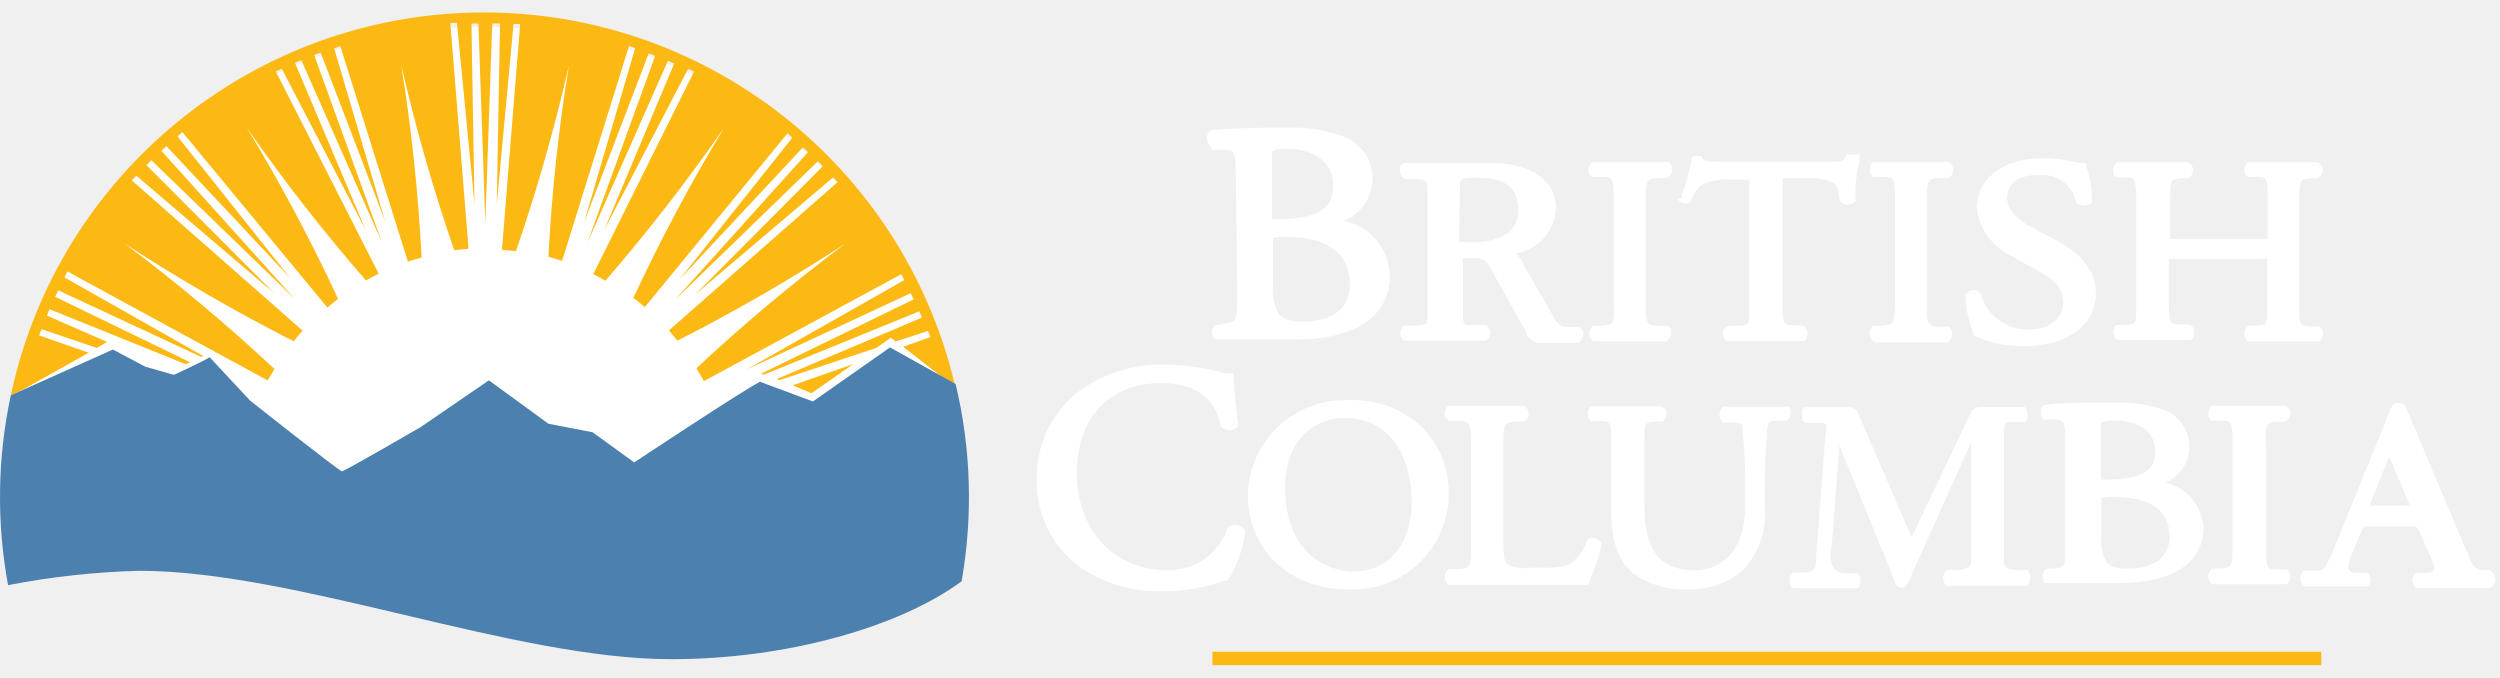
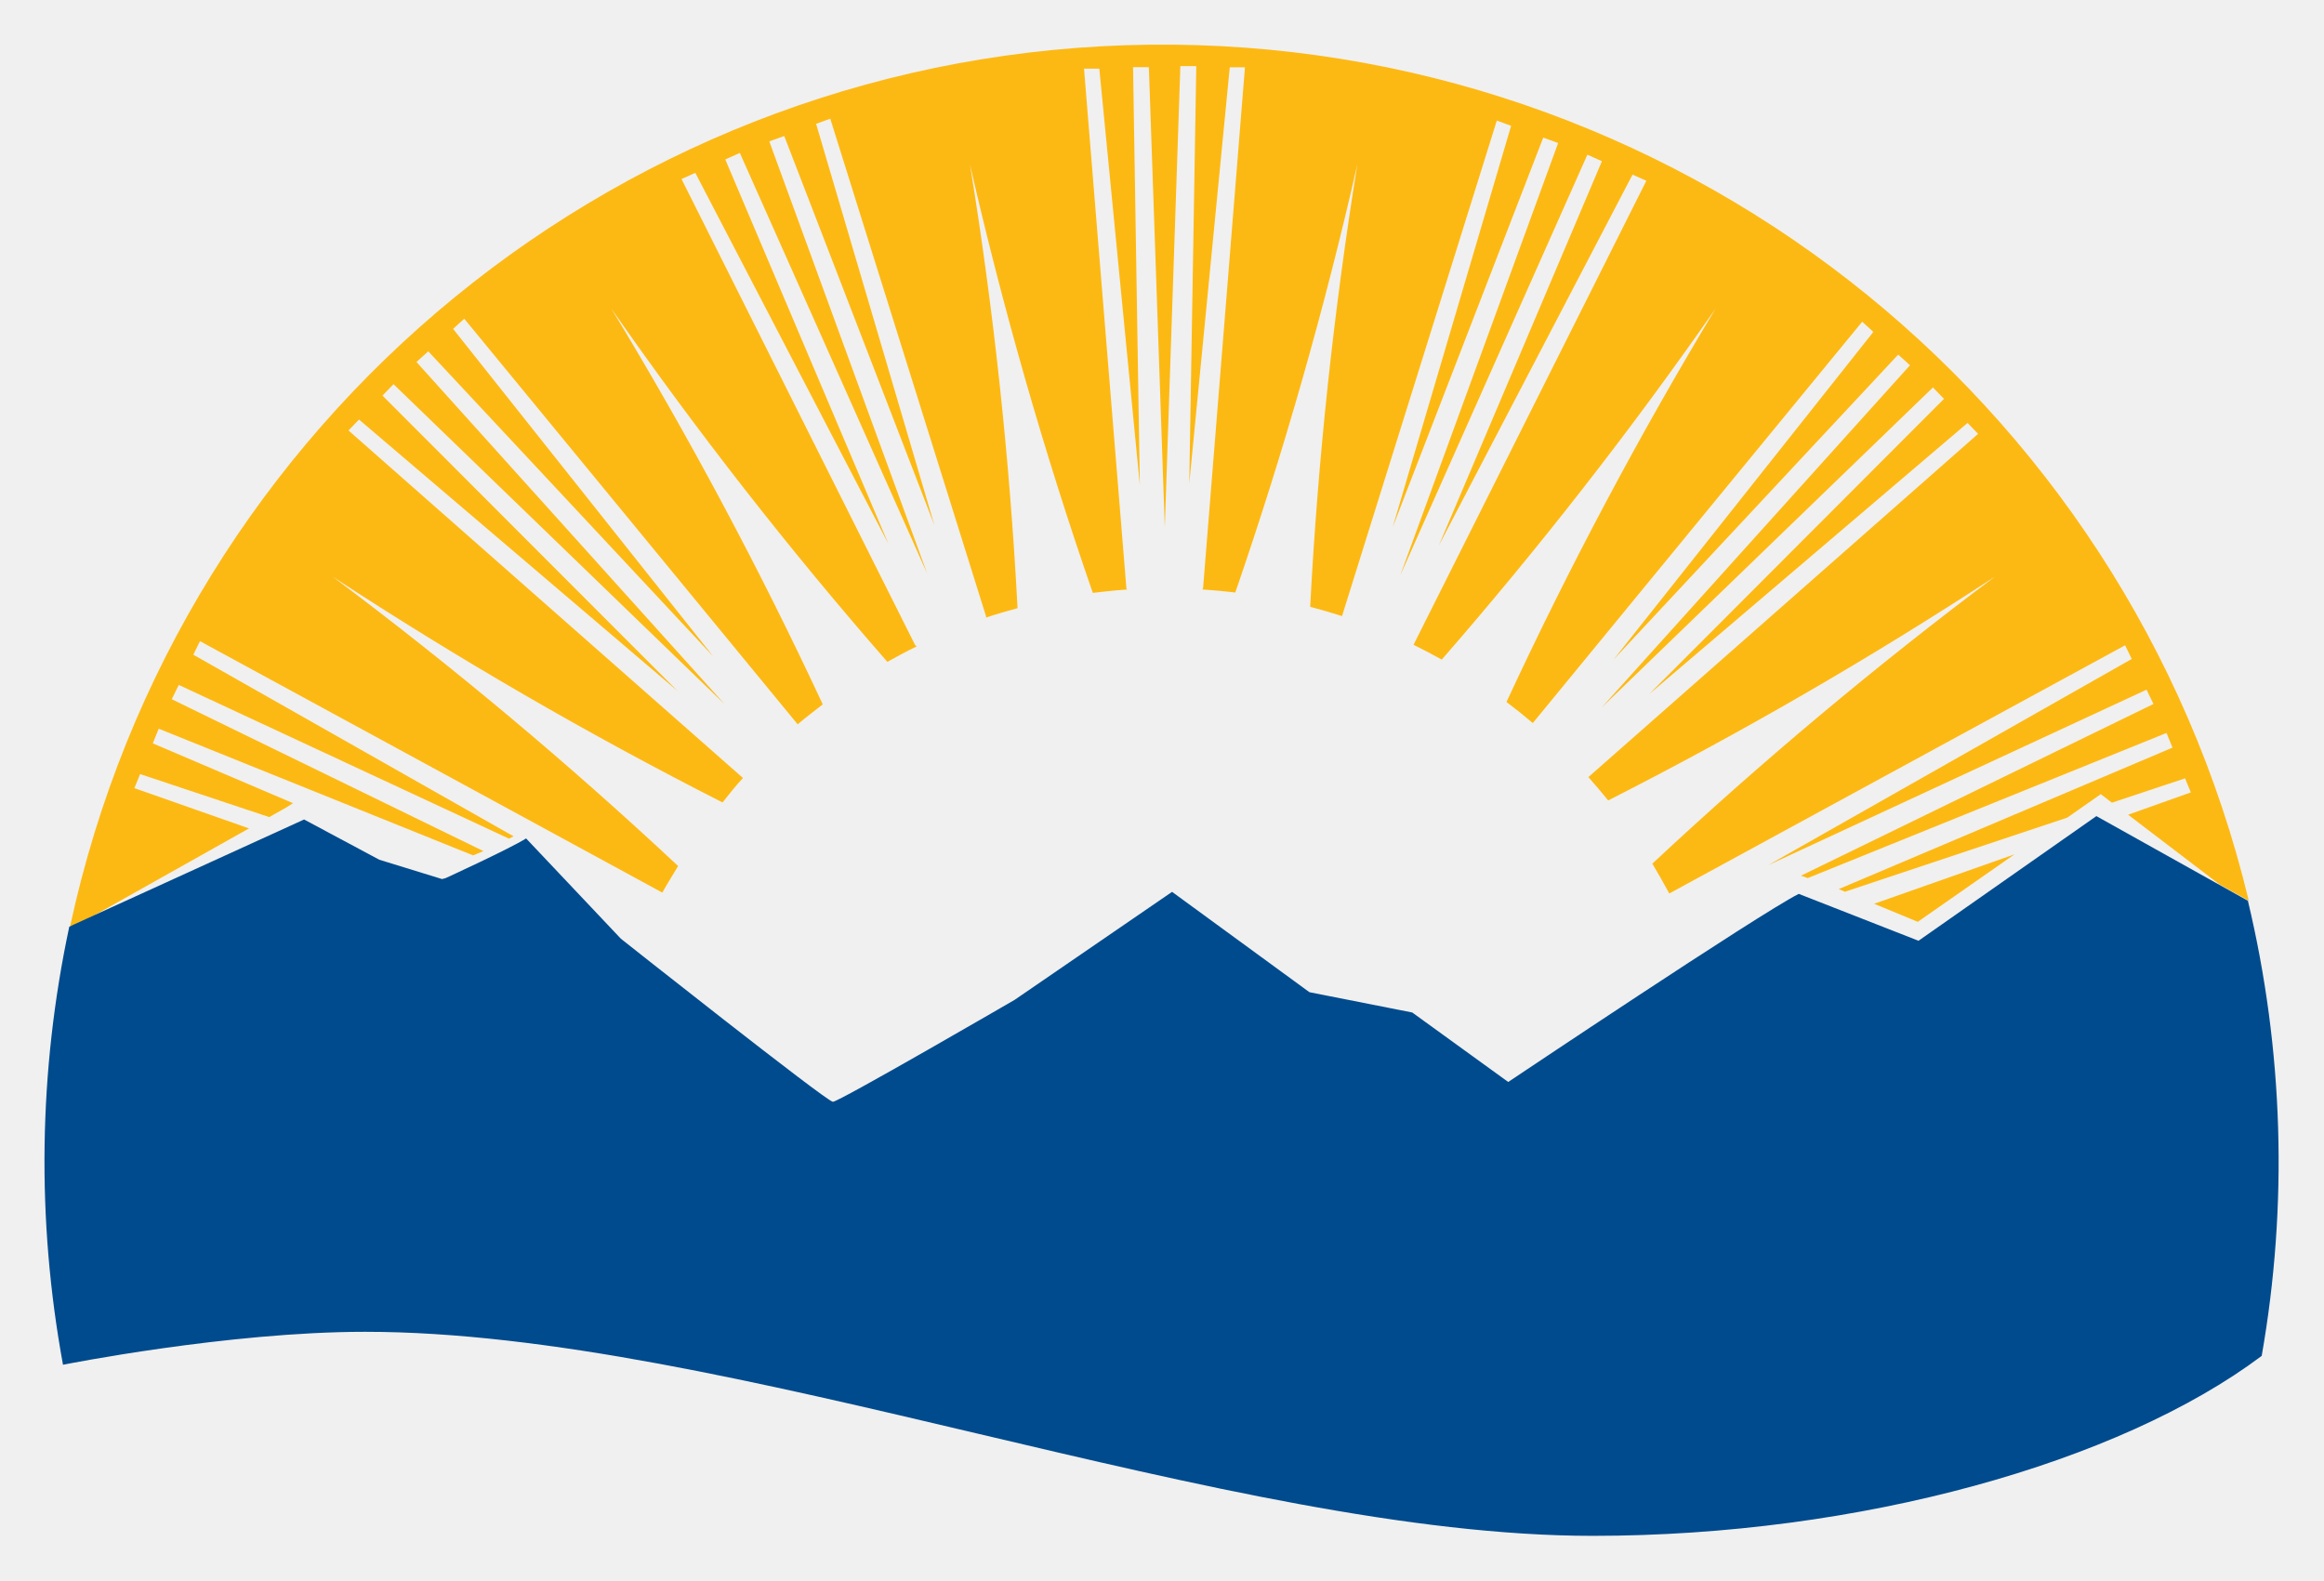
- <svg xmlns="http://www.w3.org/2000/svg" id="Layer_2" data-name="Layer 2" viewBox="0 0 155 42">
+ <svg xmlns="http://www.w3.org/2000/svg" id="Layer_1" viewBox="-2.333 27.726 185.280 126.042">
  <defs>
-     <style>.cls-1{fill:#fdb913;}.cls-2{fill:#fff;}.cls-3{fill:#4c81af;}.cls-4{fill:none;}</style>
+     <style>.cls-1{fill:#fff;}.cls-2{fill:#fdb913;}.cls-3{fill:#004b8d;}</style>
  </defs>
-   <rect class="cls-1" x="75.17" y="40.41" width="68.75" height="0.83" />
-   <path class="cls-2" d="M8.6,34.81c9.73,0,23.2,5.48,33,5.48,7,0,13.78-1.86,17.65-4.6A29.62,29.62,0,0,0,.75,26.37a29.18,29.18,0,0,0-.37,4.37,30.18,30.18,0,0,0,.41,4.93A47.74,47.74,0,0,1,8.6,34.81Z" />
-   <polygon class="cls-1" points="49.14 23.89 50.31 24.38 52.91 22.57 49.14 23.89" />
-   <path class="cls-1" d="M5.5,21.87,2.42,20.79l.16-.38L6,21.57H6l.46-.26.18-.11L2.91,19.57l.16-.4,8.44,3.41.28-.12L3.42,18.4,3.61,18l8.87,4.13.12-.06L4,17.2l.18-.37L16.6,23.59c.1-.19.32-.53.42-.71a111,111,0,0,0-9.28-7.77,113.32,113.32,0,0,0,10.47,6.05c.19-.24.35-.43.55-.66L8.17,11.18l.28-.29L17,18.18,9.08,10.24l.3-.31,8.89,8.6L10,9.34l.32-.28L18,17.25l-7-8.8.3-.27,9,10.89c.23-.2.42-.35.66-.54A108.16,108.16,0,0,0,15.29,7.9a110.83,110.83,0,0,0,7.4,9.49c.26-.15.52-.29.79-.42h0L17.1,4.43l.37-.17,5.2,10L18.29,3.9l.39-.17,5,11.3L19.48,3.41l.4-.15,4,10.46L20.72,3l.38-.14,4.19,13.36h0c.28-.09.56-.18.85-.25A110.55,110.55,0,0,0,24.87,4a112.62,112.62,0,0,0,3.29,11.51l.89-.09h0l-1.13-14h.41l1.09,11.24L29.23,1.46h.43l.43,12.36.43-12.36H31l-.2,11.21L31.84,1.49h.41l-1.13,14h0l.87.08a111.67,111.67,0,0,0,3.28-11.5A109.45,109.45,0,0,0,34,15.92l.85.25L39,2.85l.38.14L36.22,13.77l4-10.46.4.15L36.41,15.07l5-11.3.39.17L37.46,14.27l5.2-10,.37.17L36.78,17h0c.26.12.51.26.76.4A111.67,111.67,0,0,0,44.9,7.91a110,110,0,0,0-5.63,10.56c.24.18.48.37.71.57L48.83,8.26l.3.27-7,8.8,7.65-8.19.32.29-8.28,9.19L50.71,10l.3.31L43.1,18.26,51.65,11l.28.29L41.47,20.49h0c.18.2.36.41.53.63a111.56,111.56,0,0,0,10.39-6,109.27,109.27,0,0,0-9.21,7.71c.13.21.34.58.46.8L55.88,17l.18.37-9.77,5.54,10.17-4.73.19.38-9.47,4.61.18.06L57,19.3l.16.39-9,3.81.17.07,6-2,.9-.63.3.23,2-.65.16.38-1.7.6,2.41,1.87.79.44a30,30,0,0,0-58.52.7l.11-.05.36-.16.22-.11Z" />
-   <path class="cls-3" d="M.5,36.28a49.21,49.21,0,0,1,8.12-.89c9.73,0,23.2,5.48,33,5.48,7.17,0,14.16-2,18-4.83a30.18,30.18,0,0,0-.37-12.23l-4.07-2.27L50.4,24.89l-3.28-1.22c-1.09.55-7.8,5-7.8,5L36.74,26.8,34,26.27l-3.69-2.69-4.23,2.9s-4.72,2.74-4.88,2.74-5.69-4.38-5.69-4.38L13,22.15c-.43.27-2.17,1.07-2.17,1.07H10.7L9,22.73,7,21.67.78,24.46l-.11.05A30.08,30.08,0,0,0,.5,36.28Z" />
-   <path class="cls-2" d="M131.19,11l0,0,.08,0h.48c.58,0,.7,0,.7,1.7v6.07c0,1.35,0,1.35-.64,1.37h-.49l-.06,0-.07.05a.62.62,0,0,0,0,.83l.06.06.12,0h4.41l.05,0a.58.58,0,0,0,.21-.51.47.47,0,0,0-.2-.41l-.14-.05,0,0h-.49c-.68,0-.75,0-.75-1.67V16.26a1.1,1.1,0,0,1,0-.21H140a3.52,3.52,0,0,1,.57,0,.77.77,0,0,0,0,.19V18.8c0,1.37,0,1.37-.74,1.39h-.37l-.05,0-.1.07a.6.6,0,0,0,0,.84l.06.07.12,0h4.32l0,0a.58.58,0,0,0,.21-.51.49.49,0,0,0-.2-.41l-.06,0-.05,0h-.47c-.69-.07-.69-.07-.69-1.57V12.75c0-1.63,0-1.63.72-1.7h.42a.55.55,0,0,0,.3-.64.39.39,0,0,0-.38-.35h-4.19l-.05,0a.59.59,0,0,0-.21.51.45.45,0,0,0,.2.4l.05,0,.08,0h.35c.76,0,.76,0,.76,1.7V14.6a1,1,0,0,1,0,.2h-5.49a2.36,2.36,0,0,1-.57,0,.67.67,0,0,0,0-.18V12.75c0-1.63,0-1.63.72-1.7h.39a.55.55,0,0,0,.3-.63.41.41,0,0,0-.38-.36h-4.28l-.05,0a.6.6,0,0,0-.21.52A.43.43,0,0,0,131.19,11ZM87.81,20.19h-.73l0,0-.1.05,0,0,0,0a.61.61,0,0,0,0,.82l.06.06.12,0h5l.06-.07a.61.61,0,0,0,0-.84l0,0,0,0-.1-.05,0,0h-.72c-.7,0-.7,0-.7-.89V16.47a2.88,2.88,0,0,1,0-.48h.19c1.17,0,1.17,0,1.72,1l2,3.57,0,.09a1,1,0,0,0,.94.61h2.32l.06-.06c.27-.28.31-.61.11-.81l-.14-.12-.06,0H97c-.38-.07-.54-.35-.77-.78l-.05-.08-1.63-2.84-.06-.1,0-.07a3.68,3.68,0,0,0-.48-.68,3,3,0,0,0,2.46-2.8c0-2.08-2.11-2.81-3.92-2.81H87.22a.45.45,0,0,0-.33.11.3.3,0,0,0-.09.27v.09a.55.55,0,0,0,.14.4.51.51,0,0,0,.38.12h.25c.94.05.94.05.94,1v7.33C88.51,20.13,88.51,20.13,87.81,20.19Zm2.7-8.28c0-.89,0-.89,1.18-.89,1.64,0,2.44.64,2.44,2a1.72,1.72,0,0,1-.74,1.5A3.69,3.69,0,0,1,91.5,15h-.76c-.23,0-.28,0-.28,0Zm43.77,18a2.42,2.42,0,0,0-.14-4.5,8.45,8.45,0,0,0-3-.45h-.27c-1.58,0-2.88,0-4,.13h0a.32.32,0,0,0-.31.25.83.83,0,0,0,.14.67l0,0,.08,0h.63c.54,0,.64.1.64,1.33l0,6.14c0,1.6.07,1.66-.67,1.77h-.35a.31.31,0,0,0-.23.08.51.51,0,0,0-.16.41.58.58,0,0,0,.17.41l.06,0,.11,0h4.41c3.32,0,5.23-1.26,5.23-3.45A3.09,3.09,0,0,0,134.28,29.92Zm-4-3.74h.07a2.27,2.27,0,0,1,.67-.1h.12c1.15,0,2.48.5,2.48,1.89,0,1-.45,1.7-2.68,1.77h-.68V26.31A.26.26,0,0,1,130.28,26.18Zm1.53,9.08h-.19a1.68,1.68,0,0,1-1-.36,2.51,2.51,0,0,1-.33-1.54V30.89a2.39,2.39,0,0,1,.83-.07c2.81,0,3.4,1.34,3.4,2.47C134.49,34.92,133,35.26,131.81,35.26ZM104,12.32v0l0,0a.63.63,0,0,0,.52.29.61.61,0,0,0,.3-.08h0l0,0,0-.05,0,0v0a2.63,2.63,0,0,1,.65-1,3.7,3.7,0,0,1,1.88-.34h1.11V19c0,1.15,0,1.15-.62,1.2h-.62l-.18.06h-.05l0,0a.59.59,0,0,0,0,.84l.06.05.1,0h4.64l.06,0a.58.58,0,0,0,.21-.51.45.45,0,0,0-.21-.41l-.1-.06,0,0h-.54c-.69-.05-.69-.05-.69-1.57v-.09l0-7.21v-.25H112a2.94,2.94,0,0,1,1.78.36,1.83,1.83,0,0,1,.27.94v.08l.06.08a.65.65,0,0,0,.45.19.62.62,0,0,0,.41-.16l.07-.06,0-.13a9.45,9.45,0,0,1,.24-2.4l0-.13.06-.24h-.85l-.06.1,0,.05c-.17.3-.17.3-1,.3h-6.8c-.84,0-1-.05-1.08-.26v0l0,0-.06-.07,0,0,0,0a.75.75,0,0,0-.54,0l0,0,0,0-.06.07,0,0v0a15.59,15.59,0,0,1-.61,2.35l0,0v.14Zm12.69,7.88h-.55l-.06.06a.6.6,0,0,0,0,.85l.1.07,0,.05h4.56l0,0,.09-.05a.63.63,0,0,0,.2-.52.47.47,0,0,0-.22-.4l0,0h-.54c-.81-.05-.81-.05-.81-1.7V12.78c0-1.69,0-1.69.81-1.75h.51a.54.54,0,0,0,.3-.64.39.39,0,0,0-.38-.35h-4.55l0,0a.61.61,0,0,0-.22.54.45.45,0,0,0,.22.39l0,0h.54c.79,0,.8,0,.8,1.75V18.5C117.47,20.11,117.46,20.12,116.66,20.2Zm-17.37,0h-.55l-.06.06a.59.59,0,0,0,0,.85l0,0,0,0,.12.06,0,0h4.46l0,0,.1-.05a.59.59,0,0,0,.21-.51.45.45,0,0,0-.21-.41l0,0h-.55c-.8-.05-.8-.05-.8-1.7V12.78c0-1.69,0-1.69.81-1.75h.51a.55.55,0,0,0,.3-.64.39.39,0,0,0-.38-.35H98.76l-.05,0a.68.68,0,0,0-.22.54.46.46,0,0,0,.23.39l0,0h.54c.79,0,.8,0,.8,1.75V18.5C100.1,20.11,100.09,20.12,99.29,20.2Zm23,.55.09.07a7.12,7.12,0,0,0,2.93.63h.23c2.6,0,4.33-1.27,4.38-3.24,0-1.36-.83-2.45-2.53-3.35l-1.52-.8c-.66-.36-1.45-1-1.45-1.73,0-1,.66-1.48,2-1.48l.25,0a2.08,2.08,0,0,1,2,1.6l0,.08.08.08a.76.76,0,0,0,.43.14.72.72,0,0,0,.4-.12l0,0,.09-.06v-.16a6.47,6.47,0,0,0-.35-2.1l0-.07,0-.12h-.21a2.9,2.9,0,0,1-.59-.09,8.8,8.8,0,0,0-1.83-.22h0c-2.87,0-4.16,1.54-4.16,3.07a3.76,3.76,0,0,0,2.17,3l1.79,1c1.29.71,1.39,1.37,1.39,2s-.64,1.55-2.07,1.55h-.15a3,3,0,0,1-2.87-2.17.5.5,0,0,0-.41-.28h0a.67.67,0,0,0-.5.18l-.06.07,0,.11a6.83,6.83,0,0,0,.54,2.39Zm32.14,14.66-.06-.06h-.64c-.41-.1-.63-.69-.84-1.2l-.1-.23-3.61-8.56a.5.5,0,0,0-.48-.39c-.38,0-.51.36-.56.51L144.71,34a5.43,5.43,0,0,1-.61,1.23.77.77,0,0,1-.43.15h-.83l-.06.06a.61.61,0,0,0,0,.84l.1.08h3.83l.1,0a.6.6,0,0,0,0-.84l-.05,0-.09,0h-.6c-.33,0-.49-.18-.49-.32a2.39,2.39,0,0,1,.22-.81l.53-1.27a2.72,2.72,0,0,0,.12-.25c.09-.23.09-.23.48-.23h2.41c.54,0,.54,0,.7.39,0,.08.08.18.12.28l.57,1.29a2.28,2.28,0,0,1,.21.64c0,.1-.08.28-.57.28h-.57l-.06.06a.57.57,0,0,0,0,.82l.06.06.11,0h4.48l.06-.06A.59.59,0,0,0,154.43,35.41Zm-5.15-4.06H146.9c.39-1,.95-2.39,1.23-3.05.28.65.85,2,1.25,2.95a.36.36,0,0,1,0,.09Zm-38.36-6.13,0,0-.11,0h-4l-.06.06a.62.62,0,0,0,0,.86l.06.06.12,0h.52a.89.89,0,0,1,.53.09,40,40,0,0,1,.19,5.07c0,2.93-1.6,4-3.1,4-2.18,0-3.15-1.23-3.15-4V27.5c0-1.31,0-1.31.65-1.36H103l0,0,.06,0a.55.55,0,0,0,.24-.63.43.43,0,0,0-.41-.32H98.74l-.09,0a.59.59,0,0,0-.21.51.47.47,0,0,0,.21.41l0,0,.08,0h.45c.71,0,.71,0,.71,1.63V31.6c0,2,.46,3.25,1.45,4a5.4,5.4,0,0,0,3,.95h.5a5,5,0,0,0,3.29-1.26,5.21,5.21,0,0,0,1.28-4.05s0-3.85.22-5a.69.69,0,0,1,.48-.16h.49l.09,0h.06l.05,0a.76.76,0,0,0,.21-.43A.52.52,0,0,0,110.92,25.22Zm14.89,10.12H125a1.22,1.22,0,0,1-.61-.14c-.08-.06-.13-.1-.15-.37v0c0-.2,0-.4,0-.52s0-7.07,0-7.16c0-.43,0-.68.07-.87s.28-.12.43-.12h.73l.07,0a.35.35,0,0,0,.16-.33c0-.05,0-.48-.14-.59l-.06,0h-2.62a.66.66,0,0,0-.69.34l-3.67,7.74-3.28-7.61a.57.57,0,0,0-.63-.46H112a.25.25,0,0,0-.28.23c0,.18,0,.66.19.74h.81c.26,0,.41,0,.46.06s.07.31,0,.7l-.58,7.51c0,.79-.06.89-.66,1h-.76l-.06.05a.74.74,0,0,0-.05.87l.13.06h3.85l.14,0,0,0a.74.74,0,0,0,.06-.86l-.06-.06h-.77a1,1,0,0,1-.7-.28,1.57,1.57,0,0,1-.17-1.24l.49-6.42,3.41,8.35,0,.07c.07.16.17.4.44.4a.44.44,0,0,0,.41-.31l0,0s0,0,0,0,0,0,0,0l3.91-8.7V34.3a5.25,5.25,0,0,1,0,.53h0c0,.26-.12.28-.17.33a1.21,1.21,0,0,1-.6.17h-.76l-.06.06a.74.74,0,0,0,0,.86l.06.07h5l.06-.06a.75.75,0,0,0,0-.86ZM75.15,9.3l.09,0h.67c.56,0,.71,0,.71,1.53l.09,7.2c0,1.91,0,1.92-.9,2.05l-.44.09-.06,0,0,0a.65.65,0,0,0,0,.88l0,0h0l.08,0,0,0h4.93c3.72,0,5.85-1.44,5.85-3.95a3.55,3.55,0,0,0-2.86-3.41,2.82,2.82,0,0,0,1.79-2.59,2.76,2.76,0,0,0-1.78-2.63,8.89,8.89,0,0,0-3.14-.56h-.51c-1.9,0-3.33.05-4.49.15a.37.37,0,0,0-.32.31.73.73,0,0,0,.17.7Zm8.55,8.31c0,1.92-1.63,2.33-3,2.33h-.22a1.78,1.78,0,0,1-1.18-.44,3.16,3.16,0,0,1-.38-1.79V14.89a.41.41,0,0,1,0-.12,2.44,2.44,0,0,1,.9-.07C83.2,14.7,83.7,16.52,83.7,17.61ZM78.92,9.34h0a2.57,2.57,0,0,1,.72-.11h.18c1.32,0,2.83.58,2.83,2.24,0,1.24-.5,2-3,2.11h-.44a1.84,1.84,0,0,1-.34,0v-.22l0-3.82A.52.52,0,0,1,78.92,9.34ZM99.09,33.45a.74.74,0,0,0-.36-.09.55.55,0,0,0-.32.09l0,0,0,.07a3.17,3.17,0,0,1-1.12,1.49,4.8,4.8,0,0,1-1.73.18H95A2.63,2.63,0,0,1,93.47,35c-.21-.21-.27-.53-.27-1.52V27.84c0-1.63.06-1.64.8-1.7h.49l0,0a.53.53,0,0,0,.26-.62.4.4,0,0,0-.38-.36H89.85l-.06,0a.67.67,0,0,0-.22.53.48.48,0,0,0,.23.4l0,0h.53c.87.05.87.05.87,1.7v5.79c0,1.63,0,1.63-.76,1.71h-.64l-.06.07a.61.61,0,0,0,0,.84l.06.06.12,0h8.56l.05-.12,0-.05a12.88,12.88,0,0,0,.77-2.32A.4.4,0,0,0,99.09,33.45Zm-22.51-.91a.74.74,0,0,0-.35.1l-.06,0-.06.09a3.81,3.81,0,0,1-3.64,2.61h-.15c-3.27,0-5.55-2.49-5.55-6,0-4.12,2.69-5.59,5.2-5.59,2.08,0,3.33.87,3.71,2.59v.07l.06.07a.73.73,0,0,0,.48.19.7.7,0,0,0,.46-.16l0,0,.08-.07,0-.11v-.05c-.16-1.24-.27-2.4-.27-2.81v-.32h-.37a1,1,0,0,1-.38-.07,15.07,15.07,0,0,0-3.52-.48H72a8.74,8.74,0,0,0-5.19,1.72,6.75,6.75,0,0,0-2.53,5.4,6.51,6.51,0,0,0,2.9,5.59,8.76,8.76,0,0,0,4.69,1.35h.32a11.66,11.66,0,0,0,3.15-.47A4.12,4.12,0,0,1,76,36h.09l.09-.09a7.47,7.47,0,0,0,1-2.84v-.09l0-.12A.79.79,0,0,0,76.58,32.54Zm64.61-6.39h.49a.55.55,0,0,0,.31-.63.41.41,0,0,0-.39-.36h-4.42l-.05,0a.61.61,0,0,0-.22.51.47.47,0,0,0,.21.41l0,0h.53c.75,0,.77,0,.77,1.75v5.72c0,1.61,0,1.62-.79,1.7h-.54l0,.06a.6.6,0,0,0,0,.85l.06.06.11,0h4.47l.05,0a.62.62,0,0,0,.22-.51.49.49,0,0,0-.21-.41l0,0h-.53c-.76,0-.76,0-.76-1.7V27.9C140.42,26.21,140.46,26.21,141.19,26.15Zm-52.92.44a6.18,6.18,0,0,0-4.6-1.78h-.3a6,6,0,0,0-6,6c0,2.85,2.16,5.74,6.3,5.74h.2a5.92,5.92,0,0,0,5.95-5.9A5.79,5.79,0,0,0,88.27,26.59Zm-4.36,8.84c-1.57,0-4.23-1.09-4.23-5.16,0-3.22,2-4.36,3.7-4.36,3.06,0,4.15,2.8,4.15,5.21v.11C87.51,33.15,86.54,35.43,83.91,35.43Z" />
-   <rect class="cls-4" width="155" height="42" />
+   <polygon class="cls-2" points="147.08 99.79 150.56 101.23 158.27 95.85 147.08 99.79" />
+   <path class="cls-2" d="M17.52,93.78,8.38,90.57l.46-1.12,10.29,3.43,0,0,1.36-.77.54-.34L9.85,87l.47-1.17L35.38,95.93l.83-.34L11.36,83.48l.56-1.14L38.25,94.6l.36-.19L13.08,79.93l.53-1.08L50.47,98.9c.3-.56.94-1.57,1.26-2.12A328.53,328.53,0,0,0,24.19,73.71a327.62,327.62,0,0,0,31.08,18c.57-.71,1-1.27,1.63-1.95L25.45,62.05l.84-.87L51.68,82.82,28.16,59.27l.88-.91,26.4,25.52L30.87,56.59l.94-.85L54.53,80.07,33.79,53.95l.89-.81L61.26,85.48c.69-.59,1.26-1,2-1.59A327,327,0,0,0,46.41,52.34a327.45,327.45,0,0,0,22,28.16c.77-.43,1.55-.85,2.35-1.24l-.13-.09L52,42l1.1-.49L68.49,71.08l-13-30.64,1.16-.52L71.59,73.47,59,39l1.19-.43L72.16,69.6l-9.43-32,1.13-.41L76.28,76.87l0,.1h0c.82-.28,1.67-.52,2.51-.75A327.08,327.08,0,0,0,75,40.85,327.8,327.8,0,0,0,84.79,75c.87-.1,1.74-.2,2.63-.26l0,0h.11l-.06-.09L84.09,33.2l1.22,0,3.23,33.19L88,33.08l1.26,0,1.27,36.69L91.77,33l1.27,0-.56,33.28,3.23-33.19,1.21,0L93.58,74.64l-.07.09h.07c.86.06,1.72.14,2.57.24a328.07,328.07,0,0,0,9.73-34.13,329.87,329.87,0,0,0-3.76,35.27c.86.23,1.7.47,2.54.74L117,37.34l1.14.42-9.44,32,12-31.06,1.19.43L109.3,73.61l14.92-33.55,1.16.52-13,30.64,15.44-29.57,1.1.49-18.56,37h0c.76.37,1.51.77,2.25,1.18a328.24,328.24,0,0,0,21.84-28A329.72,329.72,0,0,0,117.77,83.7c.72.54,1.42,1.1,2.1,1.68l26.26-32,.89.81L126.3,80.33,149,56l.94.85L125.37,84.13l26.4-25.51.88.91L129.14,83.08l25.39-21.63.84.87L124.3,89.69l0,0c.54.6,1.06,1.23,1.58,1.86a327.91,327.91,0,0,0,30.84-17.85A328.3,328.3,0,0,0,129.4,96.59c.38.64,1,1.72,1.35,2.38l36.34-19.79.53,1.09-29,16.45,30.18-14,.55,1.14-28.1,13.69.54.19,28.6-11.57.48,1.17L144.26,98.62l.5.21,17.72-5.91,2.67-1.87.89.68,5.83-1.94.46,1.12-5,1.78,7.29,5.56,2.33,1.3a89.08,89.08,0,0,0-173.7,2.07l.33-.16L4.58,101l.66-.32Z" />
+   <path class="cls-3" d="M2.68,136.55s13.14-2.63,24.1-2.63c28.9,0,68.86,16.27,97.87,16.27,21.28,0,42-5.84,53.33-14.35a89.56,89.56,0,0,0-1.1-36.29L164.8,92.8l-14.18,9.94L141.07,99c-3.23,1.64-23.16,15-23.16,15l-7.65-5.54-8.2-1.62-10.95-8-12.55,8.61s-14,8.13-14.49,8.13-16.9-13-16.9-13l-7.56-8c-1.28.81-6.43,3.17-6.43,3.17l-.27.07-5-1.54-6-3.21L3.52,101.46l-.33.16a89.67,89.67,0,0,0-.5,34.93Z" />
</svg>
